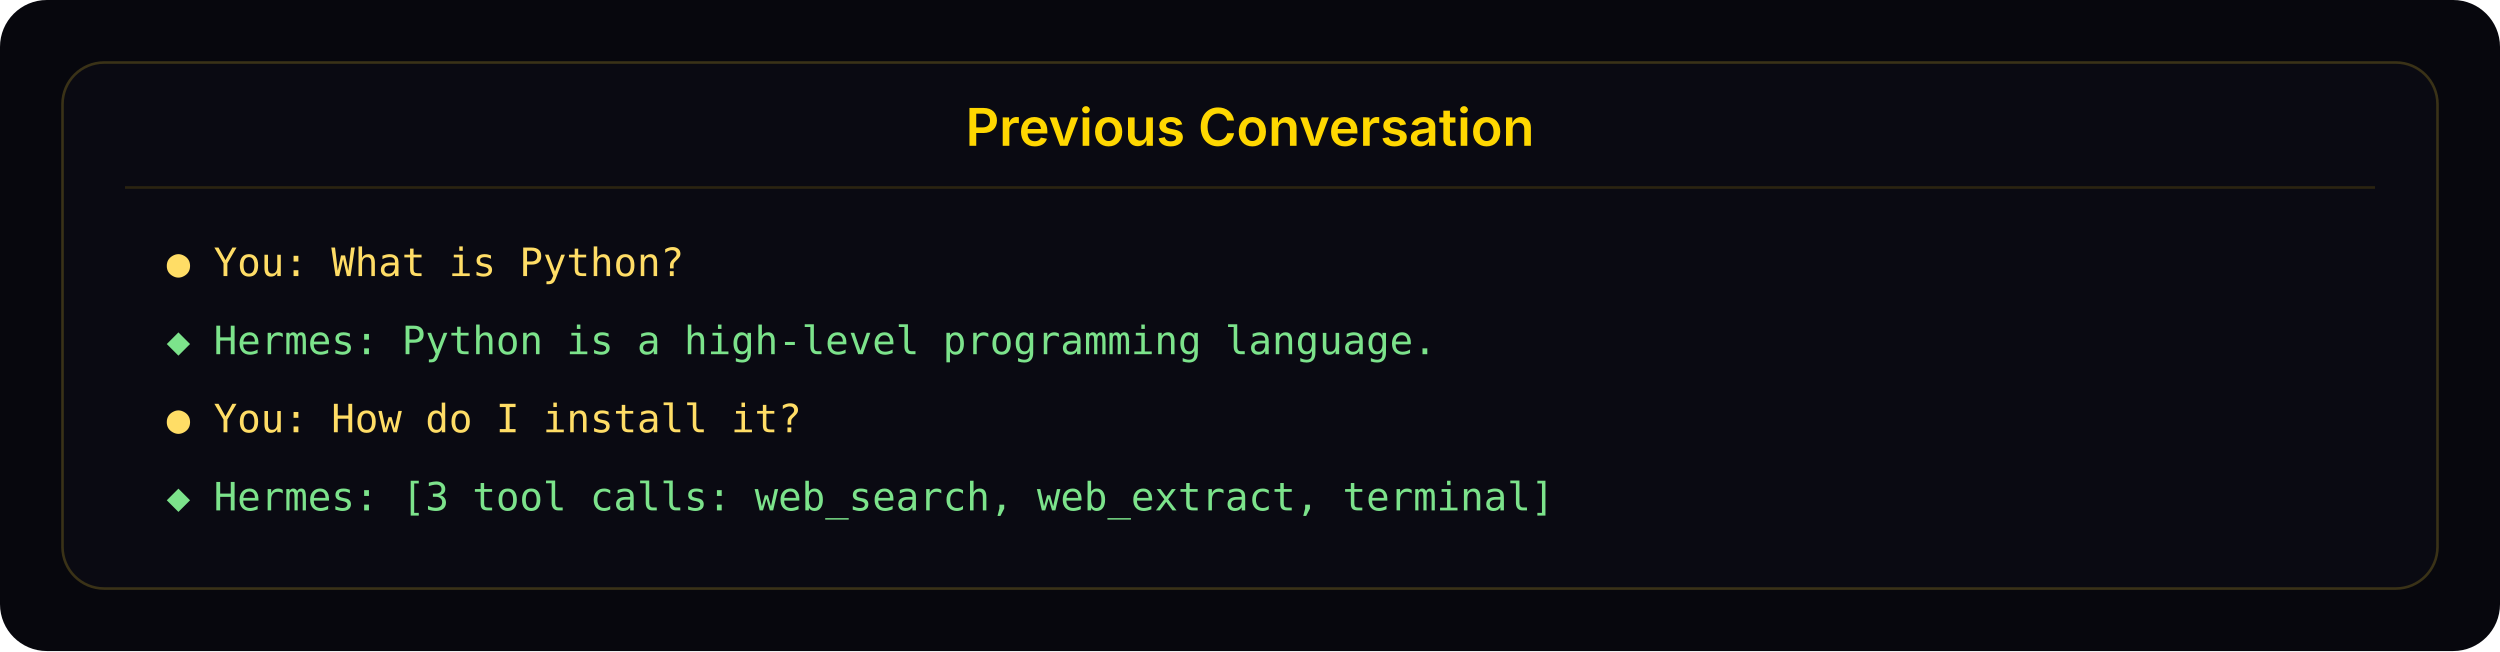
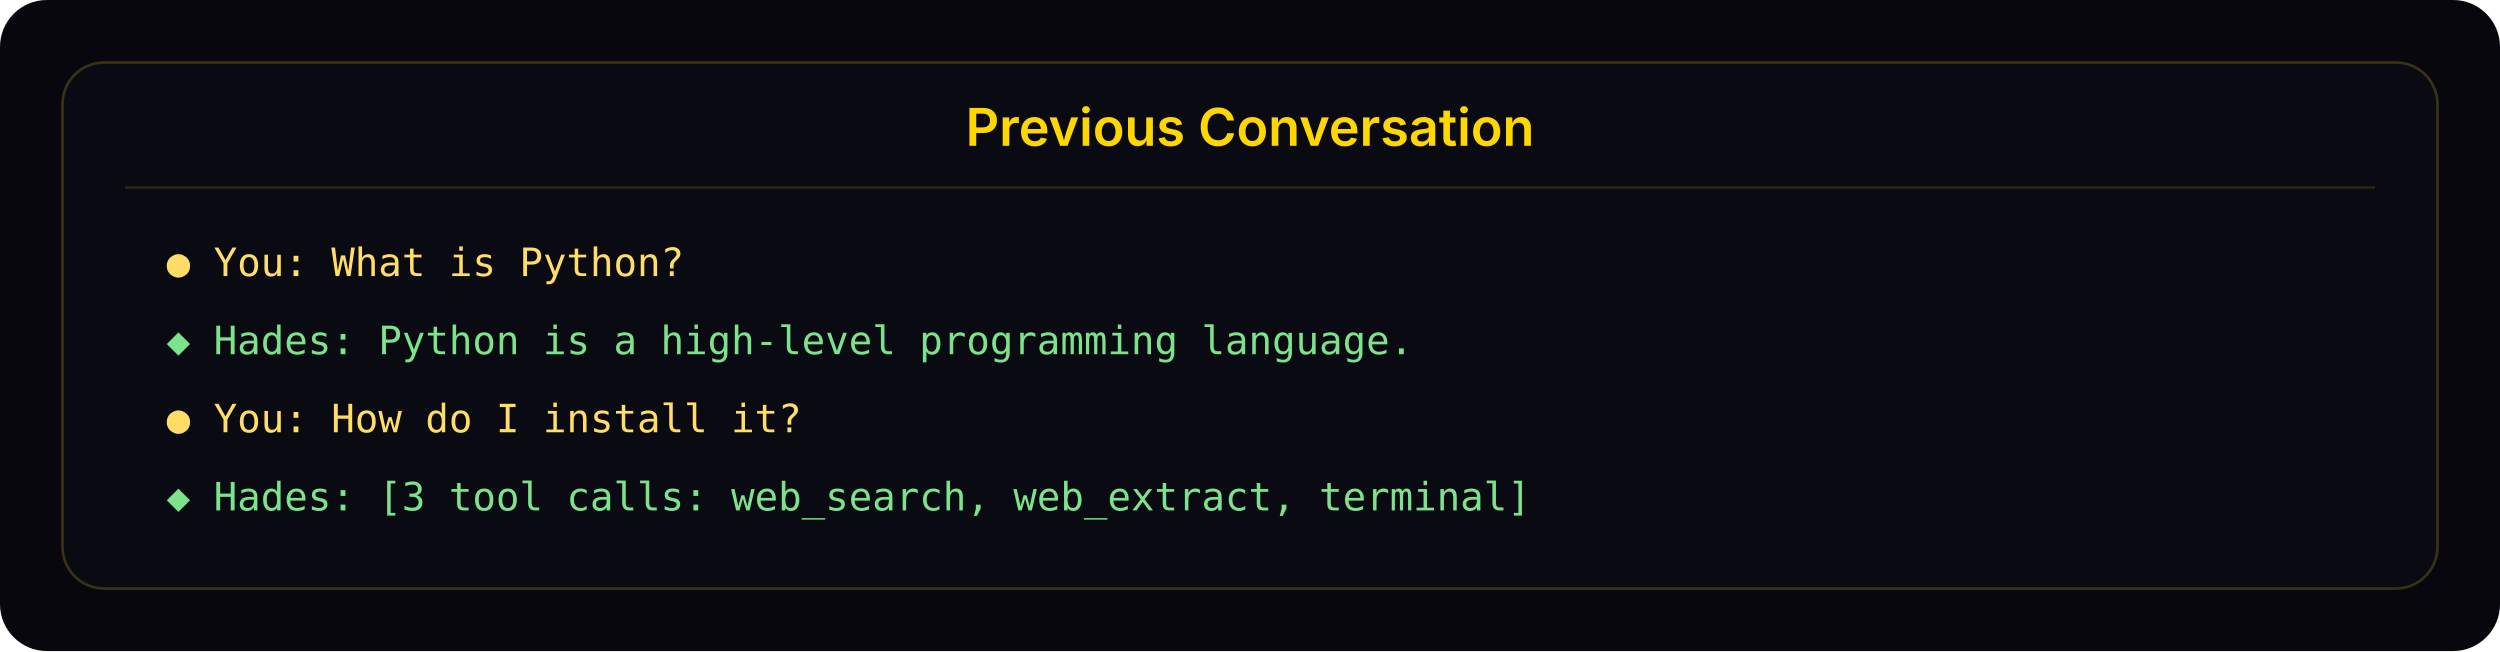
<svg xmlns="http://www.w3.org/2000/svg" width="960" height="250" viewBox="0 0 960 250" role="img" aria-labelledby="title desc">
  <rect width="960" height="250" rx="18" fill="#07070d" />
  <rect x="24" y="24" width="912" height="202" rx="16" fill="#0a0a12" stroke="#3a3217" />
  <text x="480" y="56" text-anchor="middle" fill="#ffd700" font-family="Inter, sans-serif" font-size="20" font-weight="600">Previous Conversation</text>
  <line x1="48" y1="72" x2="912" y2="72" stroke="#2b2410" />
  <text x="64" y="106" fill="#ffdd66" font-family="JetBrains Mono, monospace" font-size="15">● You: What is Python?</text>
-   <text x="64" y="136" fill="#7ce38b" font-family="JetBrains Mono, monospace" font-size="15">◆ Hermes: Python is a high-level programming language.</text>
+   <text x="64" y="136" fill="#7ce38b" font-family="JetBrains Mono, monospace" font-size="15">◆ Hades: Python is a high-level programming language.</text>
  <text x="64" y="166" fill="#ffdd66" font-family="JetBrains Mono, monospace" font-size="15">● You: How do I install it?</text>
-   <text x="64" y="196" fill="#7ce38b" font-family="JetBrains Mono, monospace" font-size="15">◆ Hermes: [3 tool calls: web_search, web_extract, terminal]</text>
+   <text x="64" y="196" fill="#7ce38b" font-family="JetBrains Mono, monospace" font-size="15">◆ Hades: [3 tool calls: web_search, web_extract, terminal]</text>
</svg>
